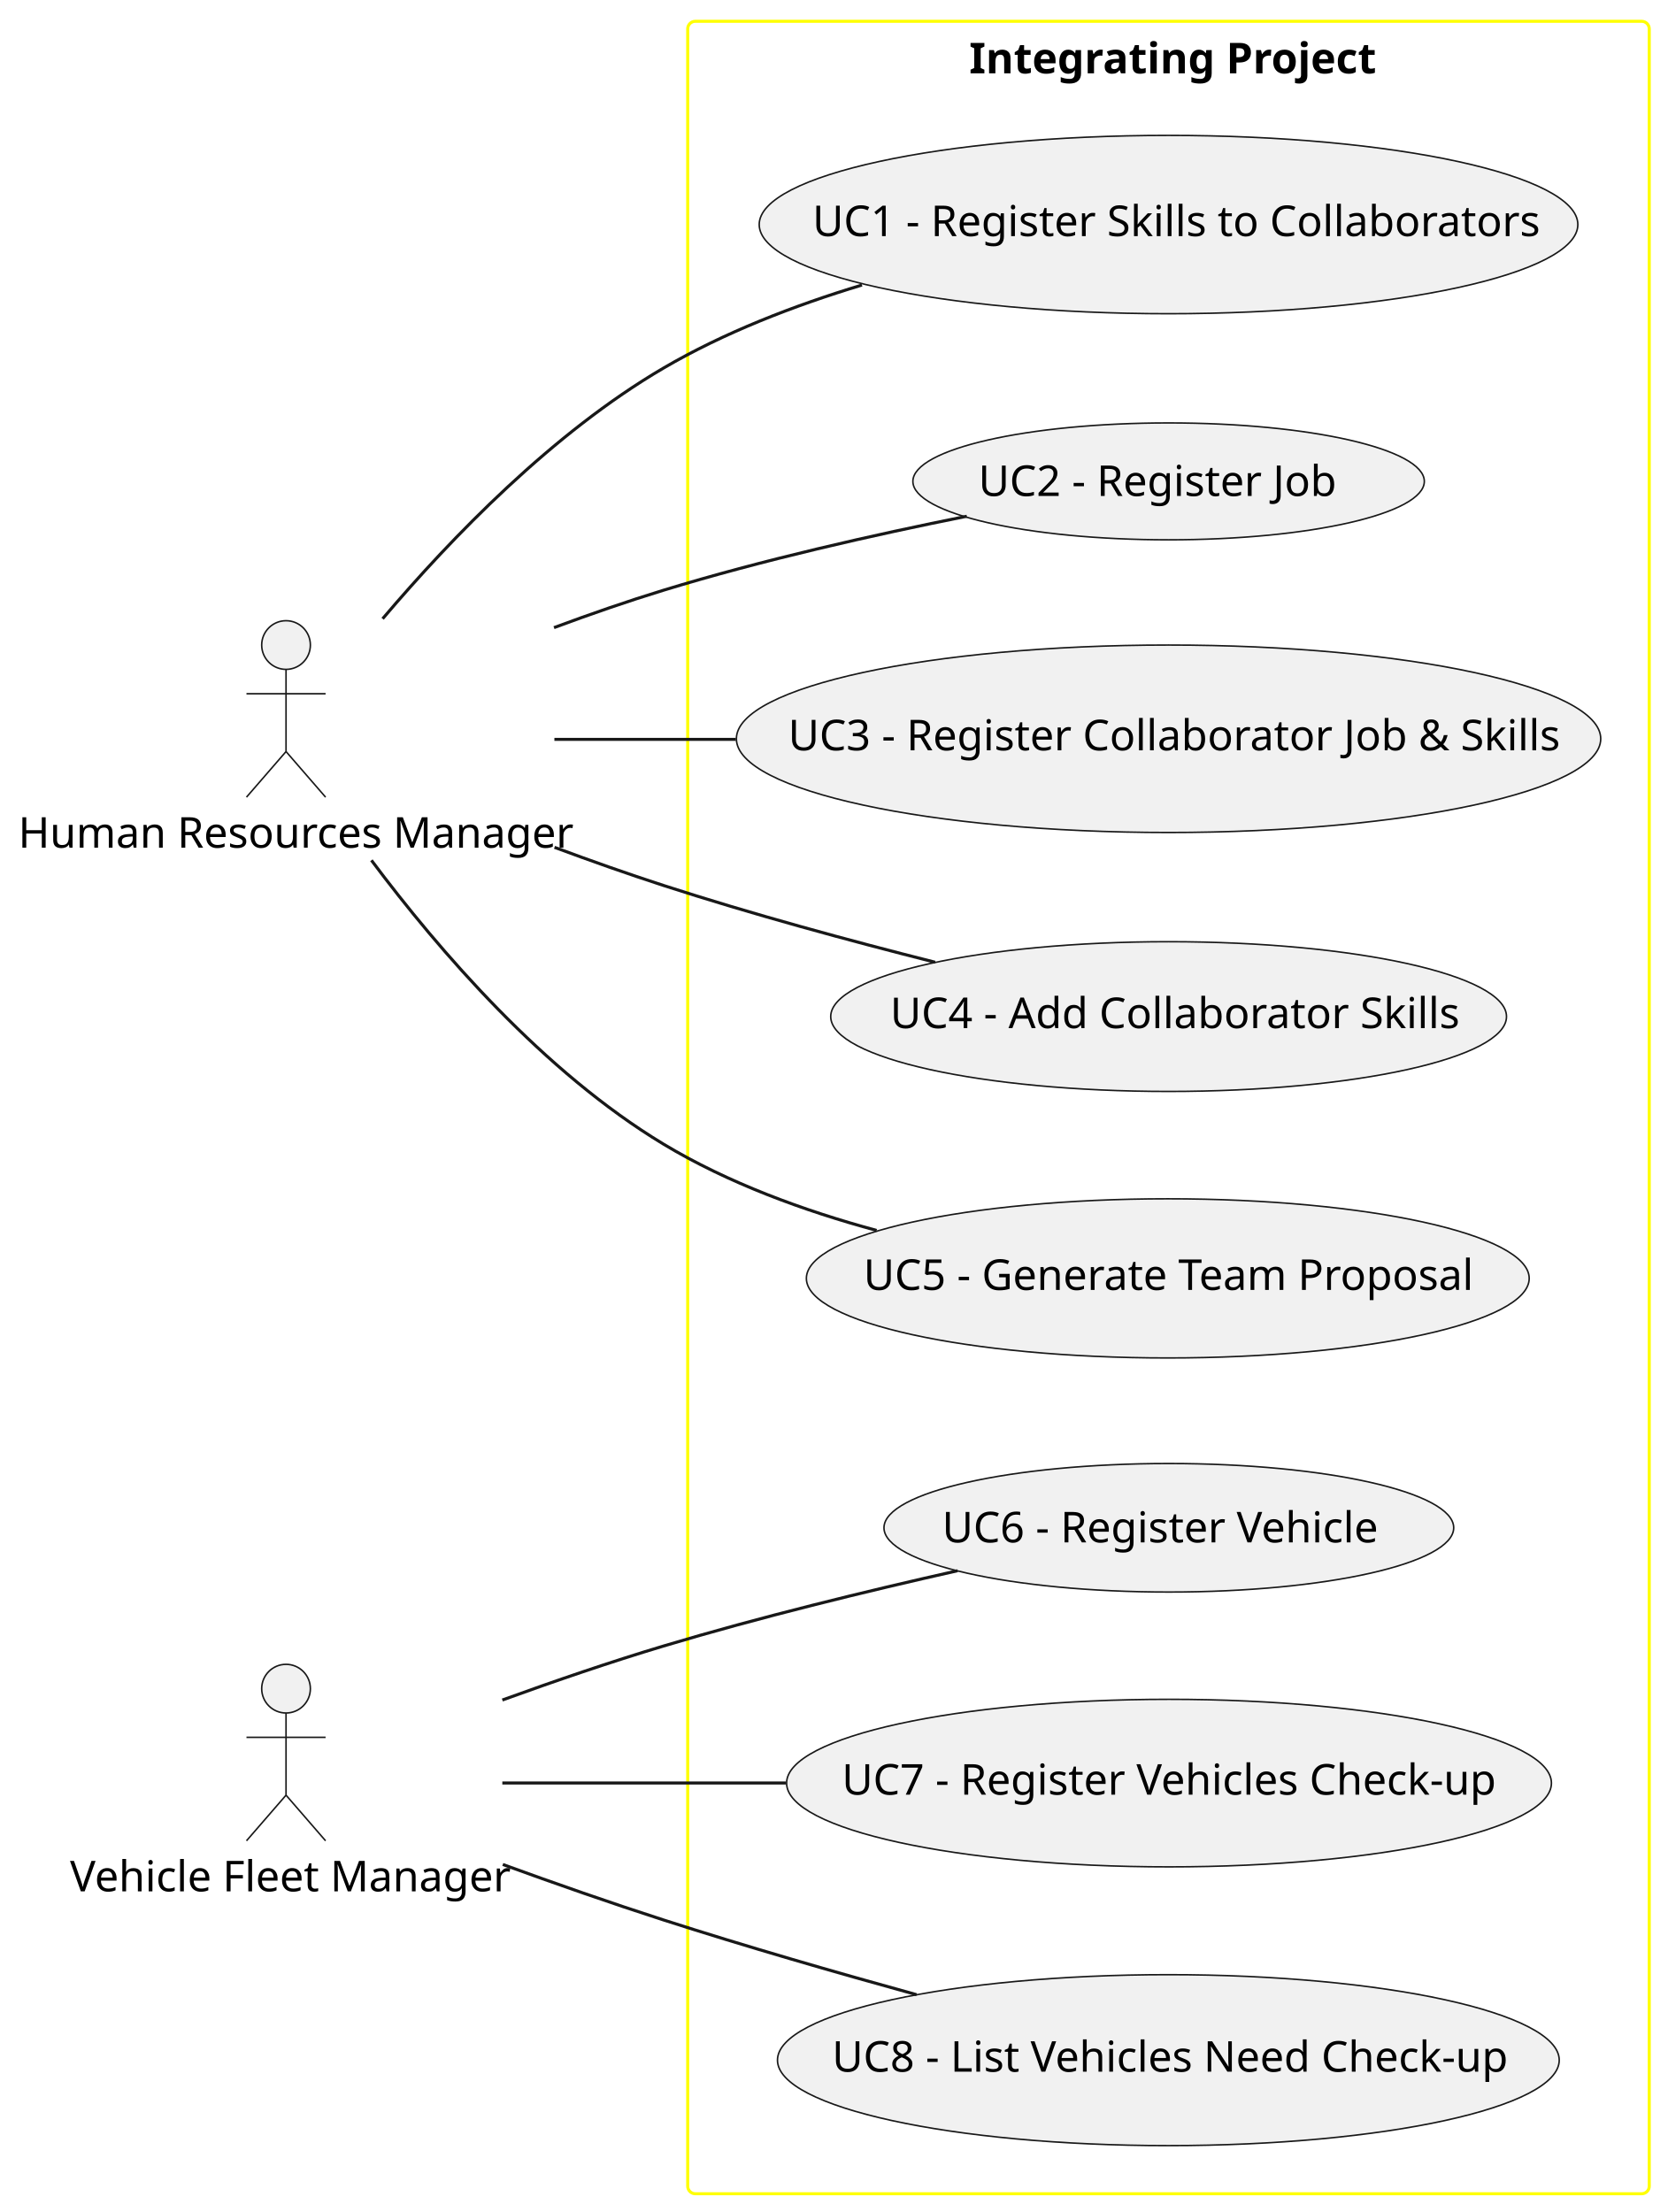
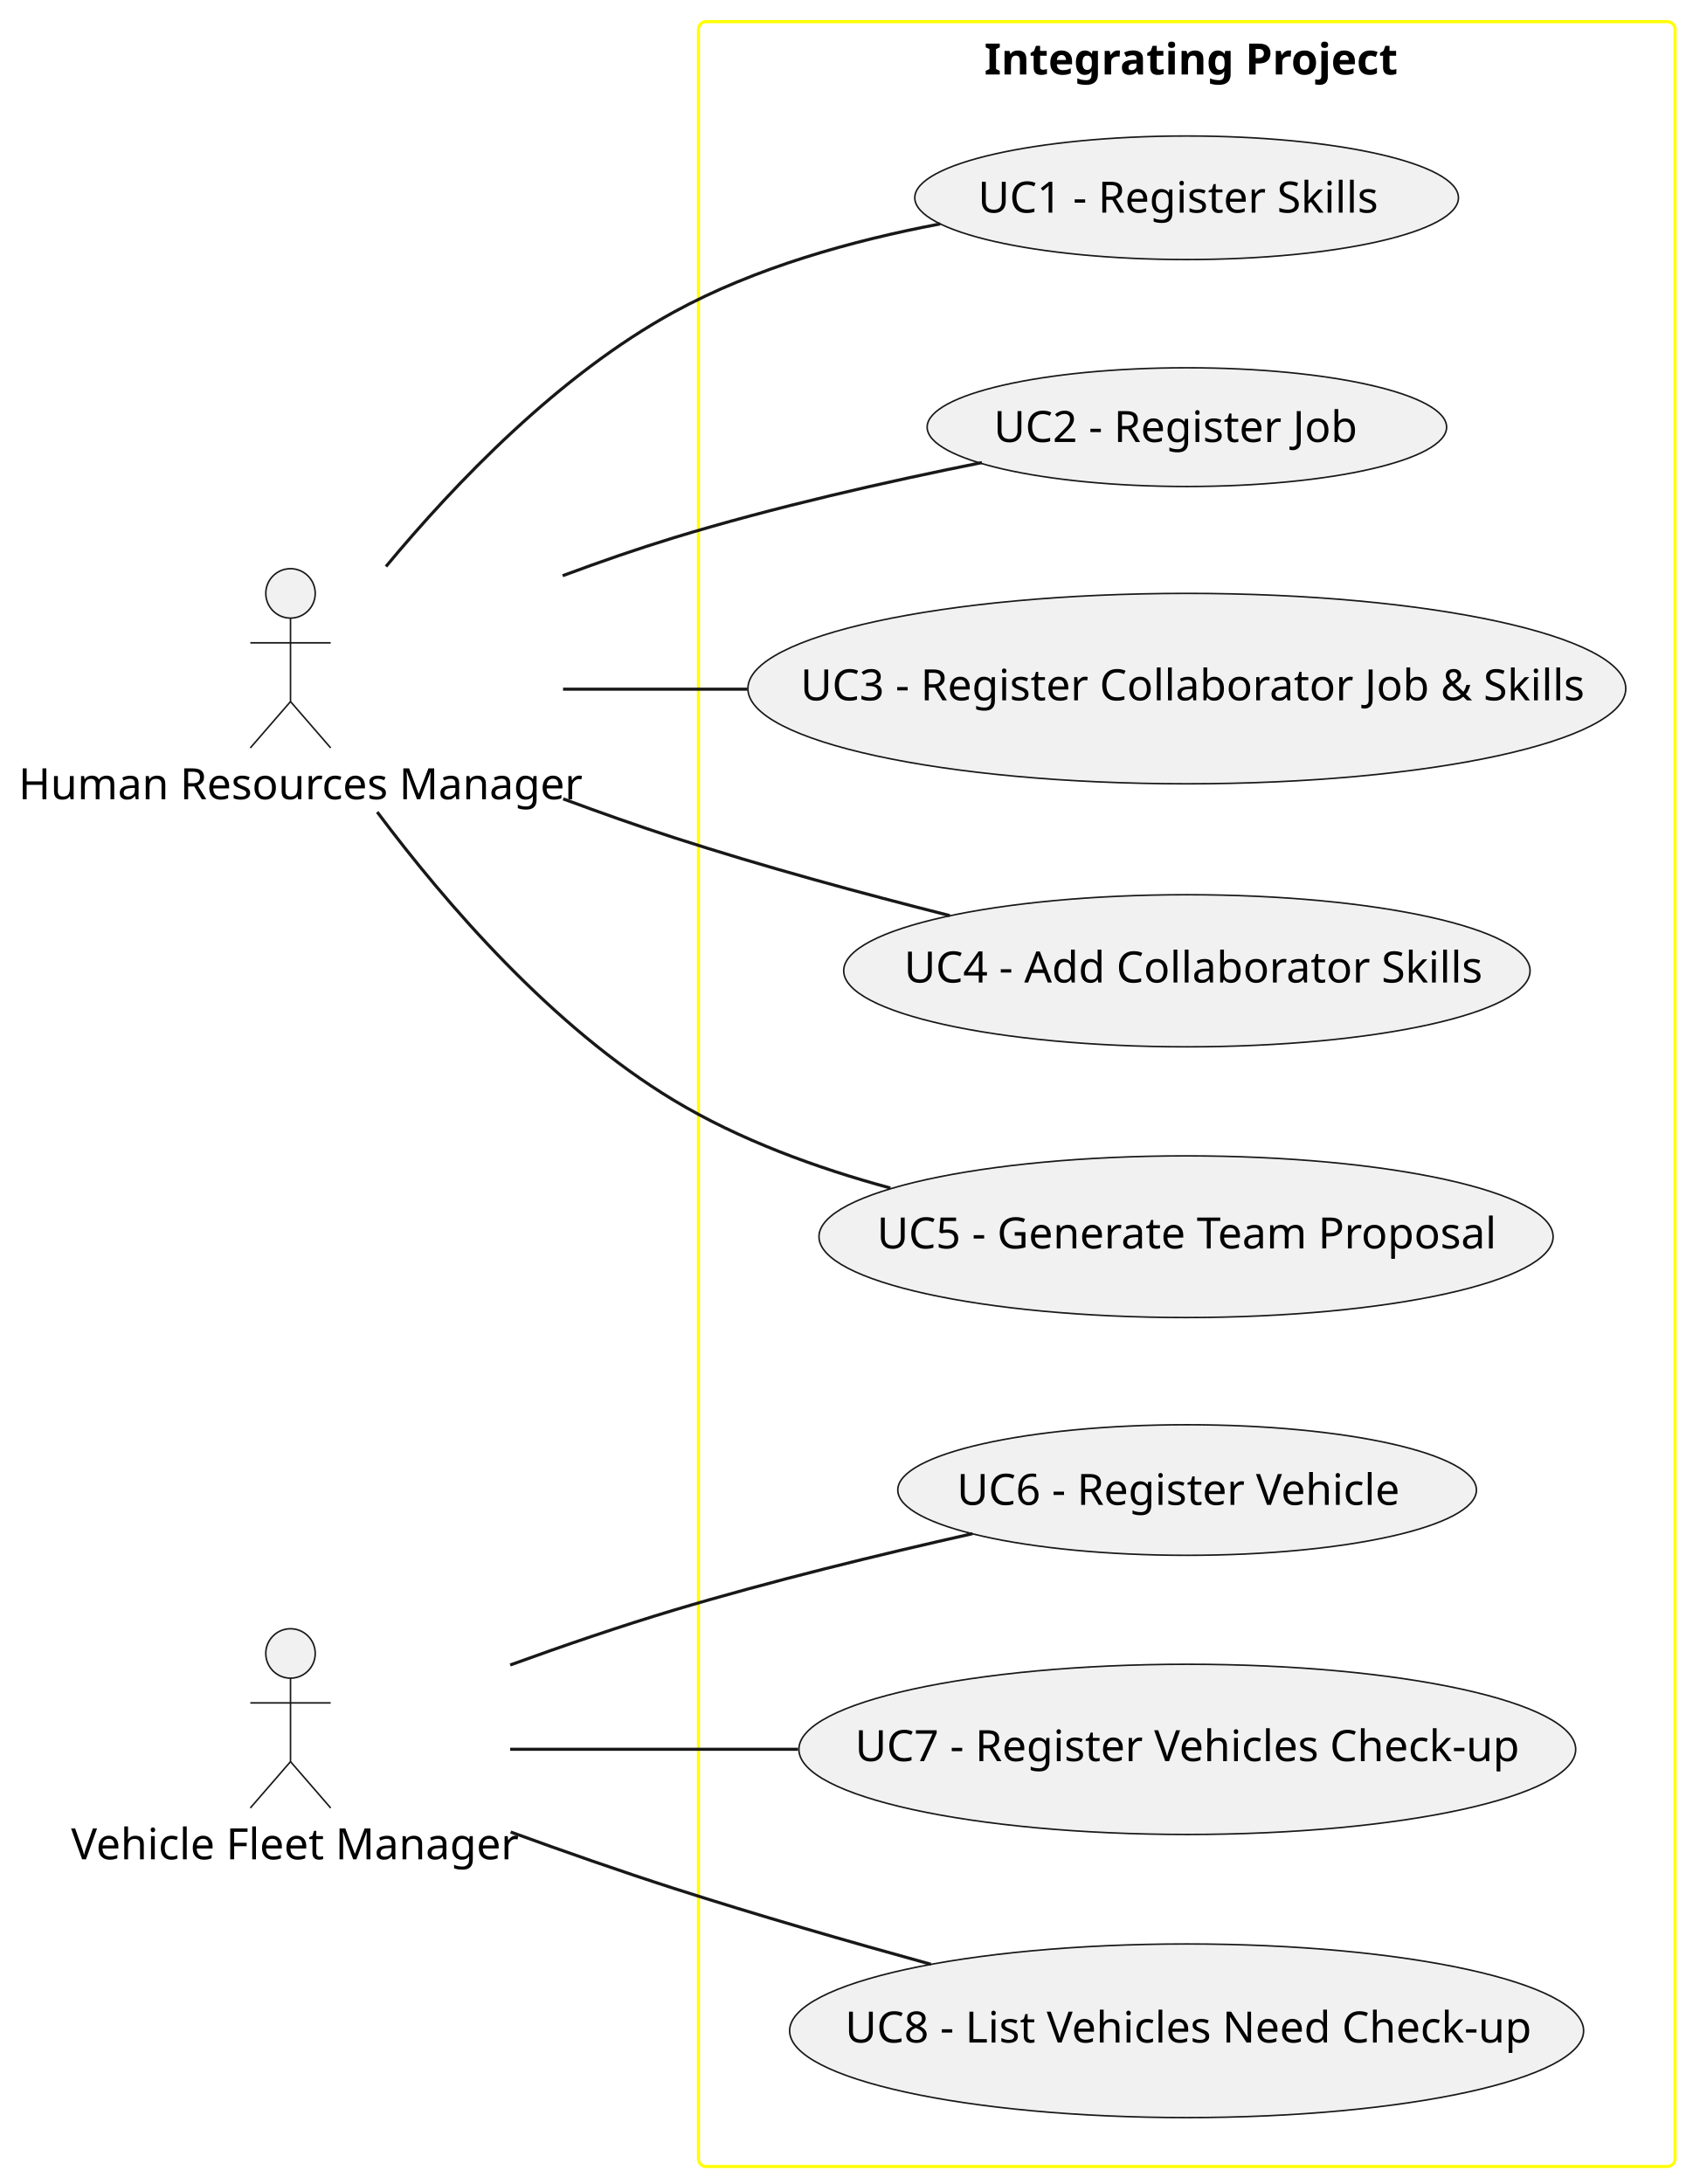
- <svg xmlns="http://www.w3.org/2000/svg" contentStyleType="text/css" height="727px" preserveAspectRatio="none" style="width:548px;height:727px;background:#FFFFFF;" version="1.1" viewBox="0 0 548 727" width="548px" zoomAndPan="magnify">
+ <svg xmlns="http://www.w3.org/2000/svg" contentStyleType="text/css" height="636.3px" preserveAspectRatio="none" style="width:493px;height:636px;background:#FFFFFF;" version="1.1" viewBox="0 0 493 636" width="493.2px" zoomAndPan="magnify">
  <defs />
  <g>
    <g id="cluster_actors">
-       <rect fill="none" height="714" rx="2.5" ry="2.5" style="stroke:#FFFF00;stroke-width:1.0;" width="316" x="226" y="7" />
-       <text fill="#000000" font-family="sans-serif" font-size="14" font-weight="bold" lengthAdjust="spacing" textLength="131" x="318.5" y="24.107">Integrating Project</text>
+       <rect fill="none" height="624.6" rx="2.25" ry="2.25" style="stroke:#FFFF00;stroke-width:0.9;" width="284.4" x="203.4" y="6.3" />
+       <text fill="#000000" font-family="sans-serif" font-size="12.6" font-weight="bold" lengthAdjust="spacing" textLength="117.9" x="286.65" y="21.697">Integrating Project</text>
    </g>
    <g id="elem_UC1">
-       <ellipse cx="384.015" cy="73.803" fill="#F1F1F1" rx="134.515" ry="29.303" style="stroke:#181818;stroke-width:0.5;" />
-       <text fill="#000000" font-family="sans-serif" font-size="14" lengthAdjust="spacing" textLength="234" x="267.015" y="77.6">UC1 - Register Skills to Collaborators</text>
+       <ellipse cx="345.56" cy="57.592" fill="#F1F1F1" rx="79.16" ry="17.992" style="stroke:#181818;stroke-width:0.45;" />
+       <text fill="#000000" font-family="sans-serif" font-size="12.6" lengthAdjust="spacing" textLength="116.1" x="284.81" y="61.915">UC1 - Register Skills</text>
    </g>
    <g id="elem_UC2">
-       <ellipse cx="384.04" cy="158.208" fill="#F1F1F1" rx="84.04" ry="19.208" style="stroke:#181818;stroke-width:0.5;" />
-       <text fill="#000000" font-family="sans-serif" font-size="14" lengthAdjust="spacing" textLength="119" x="321.54" y="163.012">UC2 - Register Job</text>
+       <ellipse cx="345.636" cy="124.387" fill="#F1F1F1" rx="75.636" ry="17.287" style="stroke:#181818;stroke-width:0.45;" />
+       <text fill="#000000" font-family="sans-serif" font-size="12.6" lengthAdjust="spacing" textLength="107.1" x="289.386" y="128.71">UC2 - Register Job</text>
    </g>
    <g id="elem_UC3">
-       <ellipse cx="384.026" cy="242.805" fill="#F1F1F1" rx="142.026" ry="30.805" style="stroke:#181818;stroke-width:0.5;" />
-       <text fill="#000000" font-family="sans-serif" font-size="14" lengthAdjust="spacing" textLength="250" x="259.026" y="246.602">UC3 - Register Collaborator Job &amp; Skills</text>
+       <ellipse cx="345.623" cy="200.525" fill="#F1F1F1" rx="127.823" ry="27.725" style="stroke:#181818;stroke-width:0.45;" />
+       <text fill="#000000" font-family="sans-serif" font-size="12.6" lengthAdjust="spacing" textLength="225" x="233.123" y="203.942">UC3 - Register Collaborator Job &amp; Skills</text>
    </g>
    <g id="elem_UC4">
-       <ellipse cx="384.043" cy="334.109" fill="#F1F1F1" rx="111.043" ry="24.609" style="stroke:#181818;stroke-width:0.5;" />
-       <text fill="#000000" font-family="sans-serif" font-size="14" lengthAdjust="spacing" textLength="183" x="292.543" y="337.906">UC4 - Add Collaborator Skills</text>
+       <ellipse cx="345.639" cy="282.698" fill="#F1F1F1" rx="99.939" ry="22.148" style="stroke:#181818;stroke-width:0.45;" />
+       <text fill="#000000" font-family="sans-serif" font-size="12.6" lengthAdjust="spacing" textLength="164.7" x="263.289" y="286.115">UC4 - Add Collaborator Skills</text>
    </g>
    <g id="elem_UC5">
-       <ellipse cx="383.772" cy="420.154" fill="#F1F1F1" rx="118.772" ry="26.154" style="stroke:#181818;stroke-width:0.5;" />
-       <text fill="#000000" font-family="sans-serif" font-size="14" lengthAdjust="spacing" textLength="200" x="283.772" y="423.951">UC5 - Generate Team Proposal</text>
+       <ellipse cx="345.395" cy="360.139" fill="#F1F1F1" rx="106.895" ry="23.539" style="stroke:#181818;stroke-width:0.45;" />
+       <text fill="#000000" font-family="sans-serif" font-size="12.6" lengthAdjust="spacing" textLength="180" x="255.395" y="363.556">UC5 - Generate Team Proposal</text>
    </g>
    <g id="elem_UC6">
-       <ellipse cx="384.117" cy="502.123" fill="#F1F1F1" rx="93.617" ry="21.123" style="stroke:#181818;stroke-width:0.5;" />
-       <text fill="#000000" font-family="sans-serif" font-size="14" lengthAdjust="spacing" textLength="143" x="309.617" y="506.927">UC6 - Register Vehicle</text>
+       <ellipse cx="345.705" cy="433.911" fill="#F1F1F1" rx="84.255" ry="19.011" style="stroke:#181818;stroke-width:0.45;" />
+       <text fill="#000000" font-family="sans-serif" font-size="12.6" lengthAdjust="spacing" textLength="128.7" x="278.655" y="438.234">UC6 - Register Vehicle</text>
    </g>
    <g id="elem_UC7">
-       <ellipse cx="384.176" cy="586.035" fill="#F1F1F1" rx="125.676" ry="27.535" style="stroke:#181818;stroke-width:0.5;" />
-       <text fill="#000000" font-family="sans-serif" font-size="14" lengthAdjust="spacing" textLength="215" x="276.676" y="589.832">UC7 - Register Vehicles Check-up</text>
+       <ellipse cx="345.758" cy="509.432" fill="#F1F1F1" rx="113.108" ry="24.782" style="stroke:#181818;stroke-width:0.45;" />
+       <text fill="#000000" font-family="sans-serif" font-size="12.6" lengthAdjust="spacing" textLength="193.5" x="249.008" y="512.849">UC7 - Register Vehicles Check-up</text>
    </g>
    <g id="elem_UC8">
-       <ellipse cx="383.957" cy="677.091" fill="#F1F1F1" rx="128.457" ry="28.091" style="stroke:#181818;stroke-width:0.5;" />
-       <text fill="#000000" font-family="sans-serif" font-size="14" lengthAdjust="spacing" textLength="221" x="273.457" y="680.888">UC8 - List Vehicles Need Check-up</text>
+       <ellipse cx="345.561" cy="591.382" fill="#F1F1F1" rx="115.611" ry="25.282" style="stroke:#181818;stroke-width:0.45;" />
+       <text fill="#000000" font-family="sans-serif" font-size="12.6" lengthAdjust="spacing" textLength="198.9" x="246.111" y="594.799">UC8 - List Vehicles Need Check-up</text>
    </g>
    <g id="elem_HRM">
-       <ellipse cx="94" cy="212" fill="#F1F1F1" rx="8" ry="8" style="stroke:#181818;stroke-width:0.5;" />
-       <path d="M94,220 L94,247 M81,228 L107,228 M94,247 L81,262 M94,247 L107,262 " fill="none" style="stroke:#181818;stroke-width:0.5;" />
-       <text fill="#000000" font-family="sans-serif" font-size="14" lengthAdjust="spacing" textLength="176" x="6" y="278.607">Human Resources Manager</text>
+       <ellipse cx="84.6" cy="172.8" fill="#F1F1F1" rx="7.2" ry="7.2" style="stroke:#181818;stroke-width:0.45;" />
+       <path d="M84.6,180 L84.6,204.3 M72.9,187.2 L96.3,187.2 M84.6,204.3 L72.9,217.8 M84.6,204.3 L96.3,217.8 " fill="none" style="stroke:#181818;stroke-width:0.45;" />
+       <text fill="#000000" font-family="sans-serif" font-size="12.6" lengthAdjust="spacing" textLength="158.4" x="5.4" y="232.747">Human Resources Manager</text>
    </g>
    <g id="elem_VFM">
-       <ellipse cx="94" cy="555" fill="#F1F1F1" rx="8" ry="8" style="stroke:#181818;stroke-width:0.5;" />
-       <path d="M94,563 L94,590 M81,571 L107,571 M94,590 L81,605 M94,590 L107,605 " fill="none" style="stroke:#181818;stroke-width:0.5;" />
-       <text fill="#000000" font-family="sans-serif" font-size="14" lengthAdjust="spacing" textLength="142" x="23" y="621.607">Vehicle Fleet Manager</text>
+       <ellipse cx="84.6" cy="481.5" fill="#F1F1F1" rx="7.2" ry="7.2" style="stroke:#181818;stroke-width:0.45;" />
+       <path d="M84.6,488.7 L84.6,513 M72.9,495.9 L96.3,495.9 M84.6,513 L72.9,526.5 M84.6,513 L96.3,526.5 " fill="none" style="stroke:#181818;stroke-width:0.45;" />
+       <text fill="#000000" font-family="sans-serif" font-size="12.6" lengthAdjust="spacing" textLength="127.8" x="20.7" y="541.447">Vehicle Fleet Manager</text>
    </g>
    <g id="link_HRM_UC1">
-       <path d="M125.74,203.36 C148.52,176.51 181.79,142.19 218,121 C237.92,109.34 260.91,100.44 283.27,93.68 " fill="none" id="HRM-UC1" style="stroke:#181818;stroke-width:1.0;" />
+       <path d="M112.401,164.97 C132.759,140.454 162.837,109.161 196.2,90.9 C219.834,77.958 248.211,70.038 273.798,65.205 " fill="none" id="HRM-UC1" style="stroke:#181818;stroke-width:0.9;" />
    </g>
    <g id="link_HRM_UC2">
-       <path d="M182.06,206.28 C194.02,201.83 206.24,197.6 218,194 C250.38,184.09 287.13,175.8 317.72,169.67 " fill="none" id="HRM-UC2" style="stroke:#181818;stroke-width:1.0;" />
+       <path d="M163.854,167.652 C174.618,163.647 185.616,159.84 196.2,156.6 C225.342,147.681 258.417,140.22 285.948,134.703 " fill="none" id="HRM-UC2" style="stroke:#181818;stroke-width:0.9;" />
    </g>
    <g id="link_HRM_UC3">
-       <path d="M182.19,243 C201.06,243 221.49,243 241.84,243 " fill="none" id="HRM-UC3" style="stroke:#181818;stroke-width:1.0;" />
+       <path d="M163.971,200.7 C180.954,200.7 199.341,200.7 217.656,200.7 " fill="none" id="HRM-UC3" style="stroke:#181818;stroke-width:0.9;" />
    </g>
    <g id="link_HRM_UC4">
-       <path d="M182.23,278.49 C194.17,282.92 206.33,287.22 218,291 C246.86,300.36 279.07,309.12 307.31,316.25 " fill="none" id="HRM-UC4" style="stroke:#181818;stroke-width:1.0;" />
+       <path d="M164.007,232.641 C174.753,236.628 185.697,240.498 196.2,243.9 C222.174,252.324 251.163,260.208 276.579,266.625 " fill="none" id="HRM-UC4" style="stroke:#181818;stroke-width:0.9;" />
    </g>
    <g id="link_HRM_UC5">
-       <path d="M122.06,282.74 C144.43,312.64 178.81,352.37 218,376 C239.2,388.78 264.13,397.91 288.09,404.4 " fill="none" id="HRM-UC5" style="stroke:#181818;stroke-width:1.0;" />
+       <path d="M109.854,236.466 C129.987,263.376 160.929,299.133 196.2,320.4 C215.28,331.902 237.717,340.119 259.281,345.96 " fill="none" id="HRM-UC5" style="stroke:#181818;stroke-width:0.9;" />
    </g>
    <g id="link_VFM_UC6">
-       <path d="M165.09,558.73 C182.26,552.5 200.69,546.19 218,541 C249.44,531.57 284.79,522.96 314.68,516.24 " fill="none" id="VFM-UC6" style="stroke:#181818;stroke-width:1.0;" />
+       <path d="M148.581,484.857 C164.034,479.25 180.621,473.571 196.2,468.9 C224.496,460.413 256.311,452.664 283.212,446.616 " fill="none" id="VFM-UC6" style="stroke:#181818;stroke-width:0.9;" />
    </g>
    <g id="link_VFM_UC7">
-       <path d="M165.08,586 C193.14,586 226.33,586 258.24,586 " fill="none" id="VFM-UC7" style="stroke:#181818;stroke-width:1.0;" />
+       <path d="M148.572,509.4 C173.826,509.4 203.697,509.4 232.416,509.4 " fill="none" id="VFM-UC7" style="stroke:#181818;stroke-width:0.9;" />
    </g>
    <g id="link_VFM_UC8">
-       <path d="M165.24,612.78 C182.41,619.03 200.79,625.46 218,631 C244.89,639.65 274.55,648.22 301.21,655.57 " fill="none" id="VFM-UC8" style="stroke:#181818;stroke-width:1.0;" />
+       <path d="M148.716,533.502 C164.169,539.127 180.711,544.914 196.2,549.9 C220.401,557.685 247.095,565.398 271.089,572.013 " fill="none" id="VFM-UC8" style="stroke:#181818;stroke-width:0.9;" />
    </g>
  </g>
</svg>
